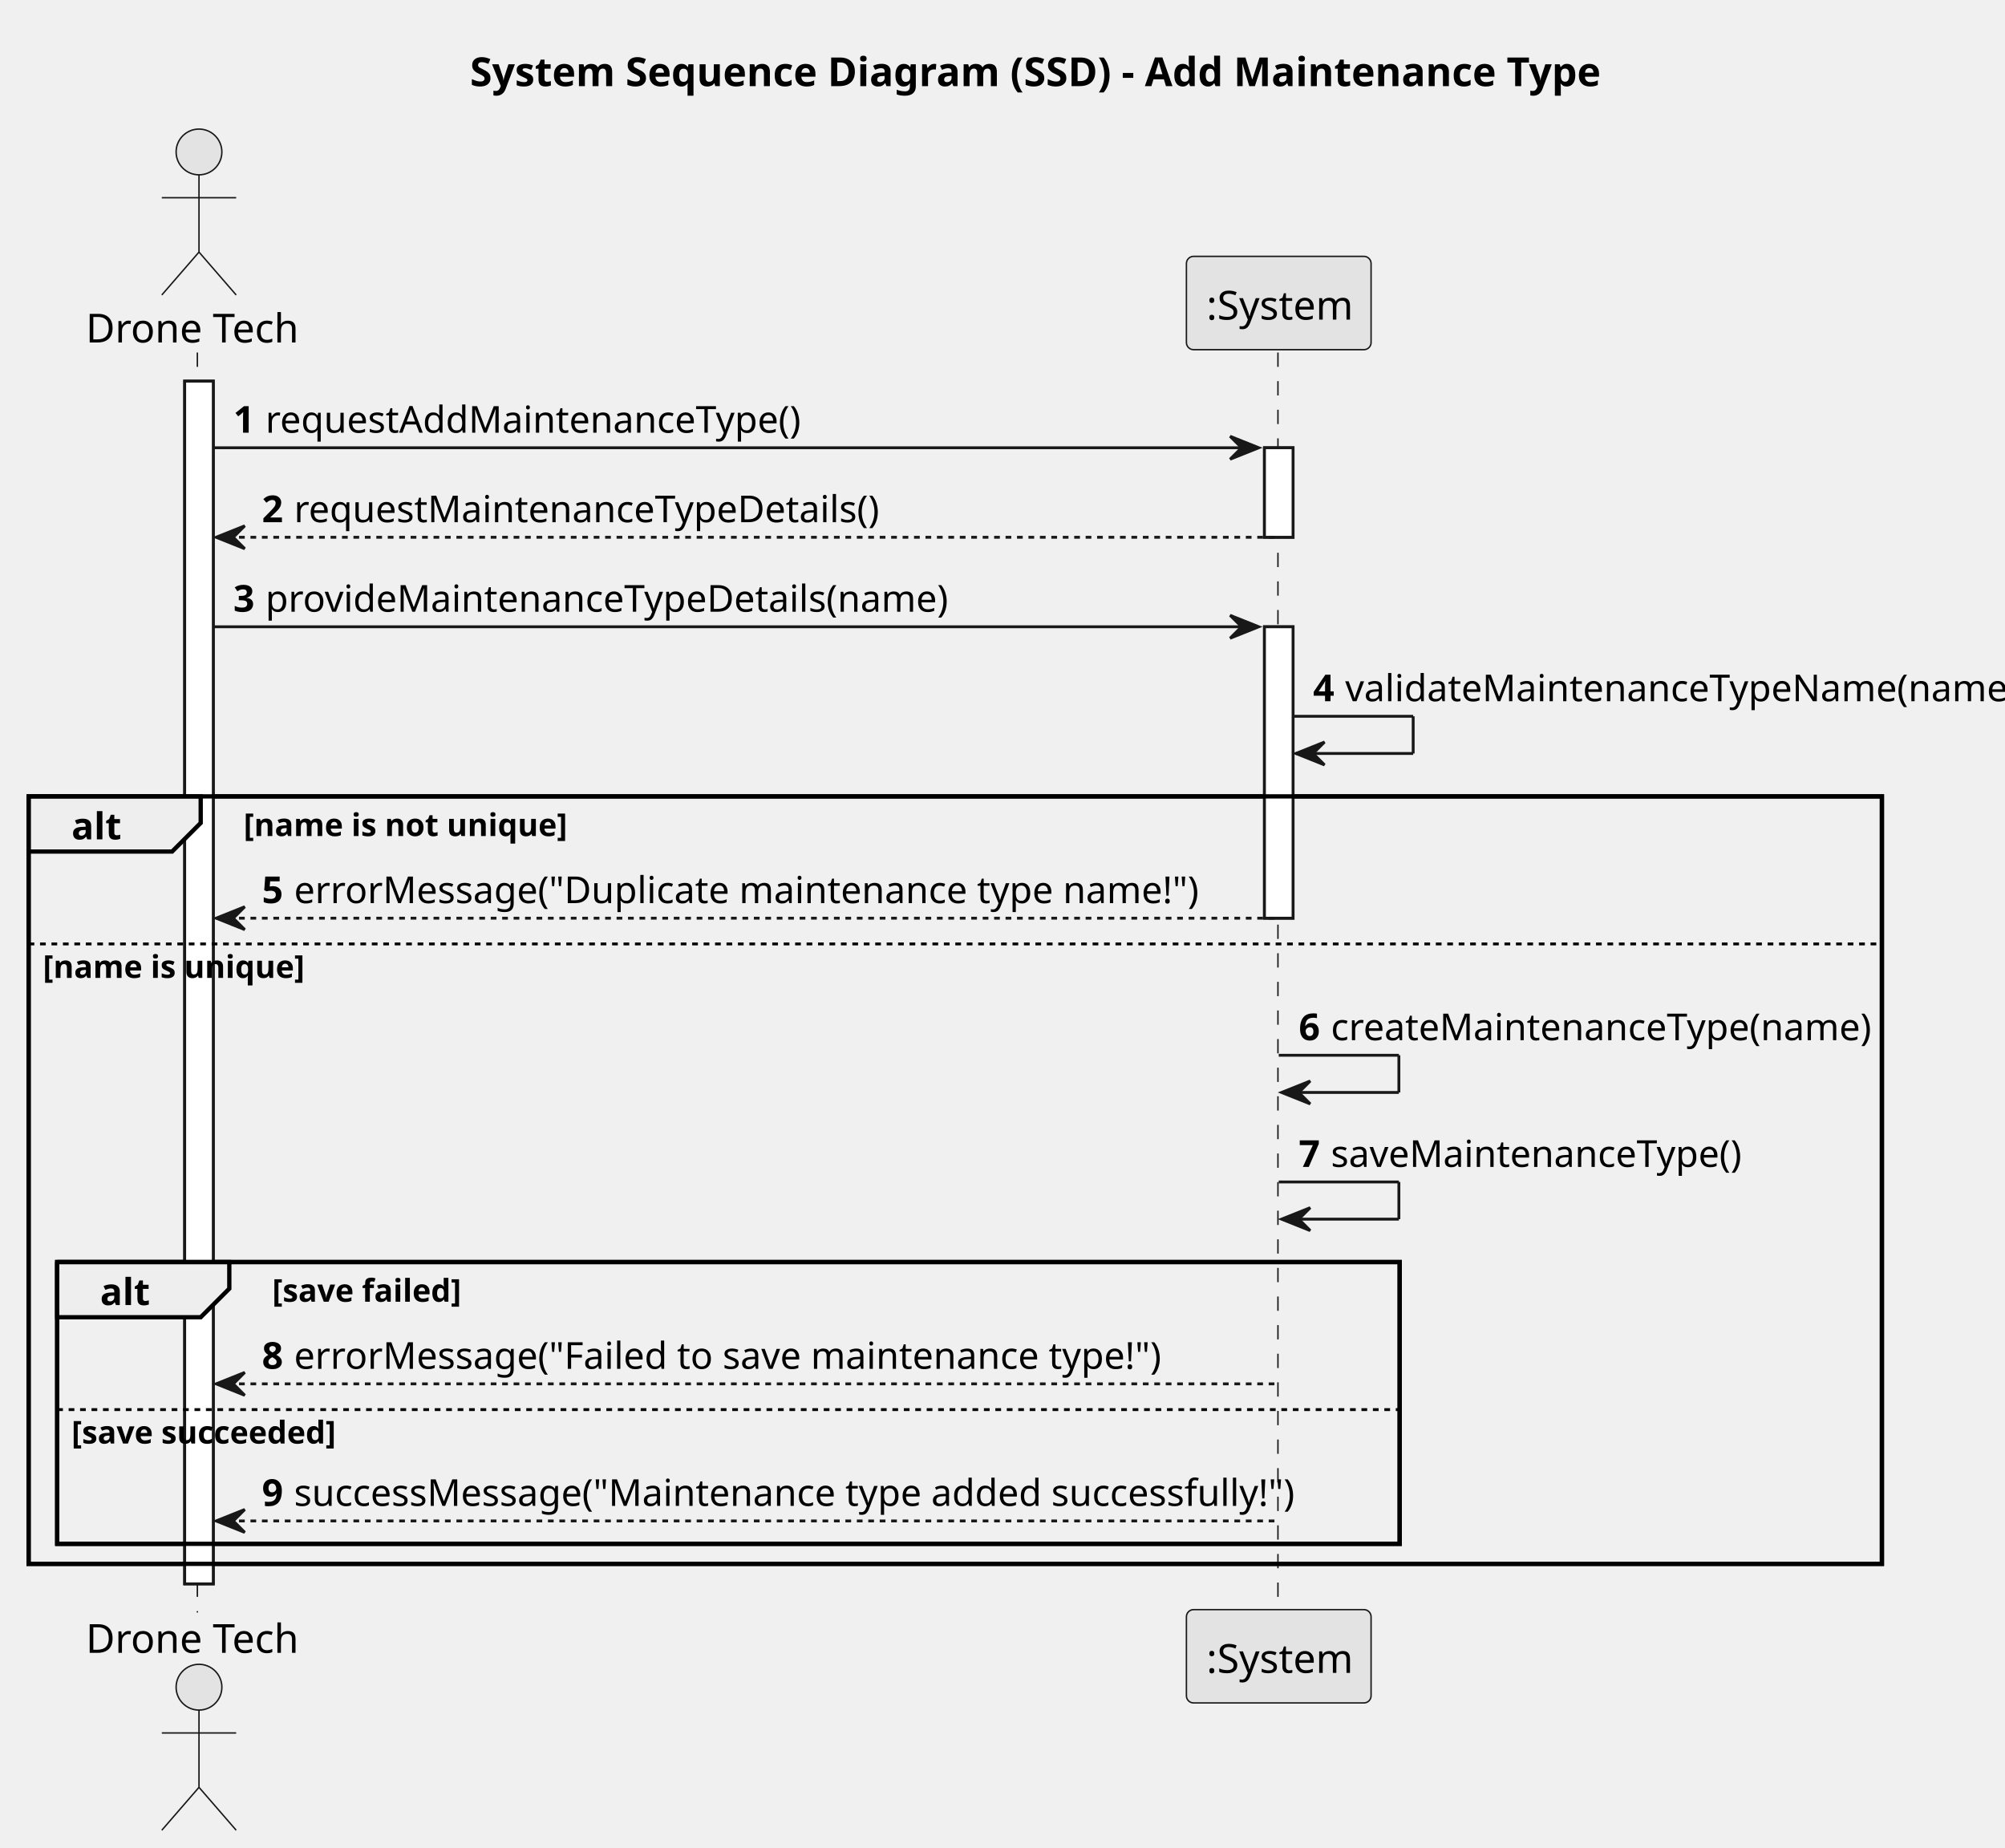
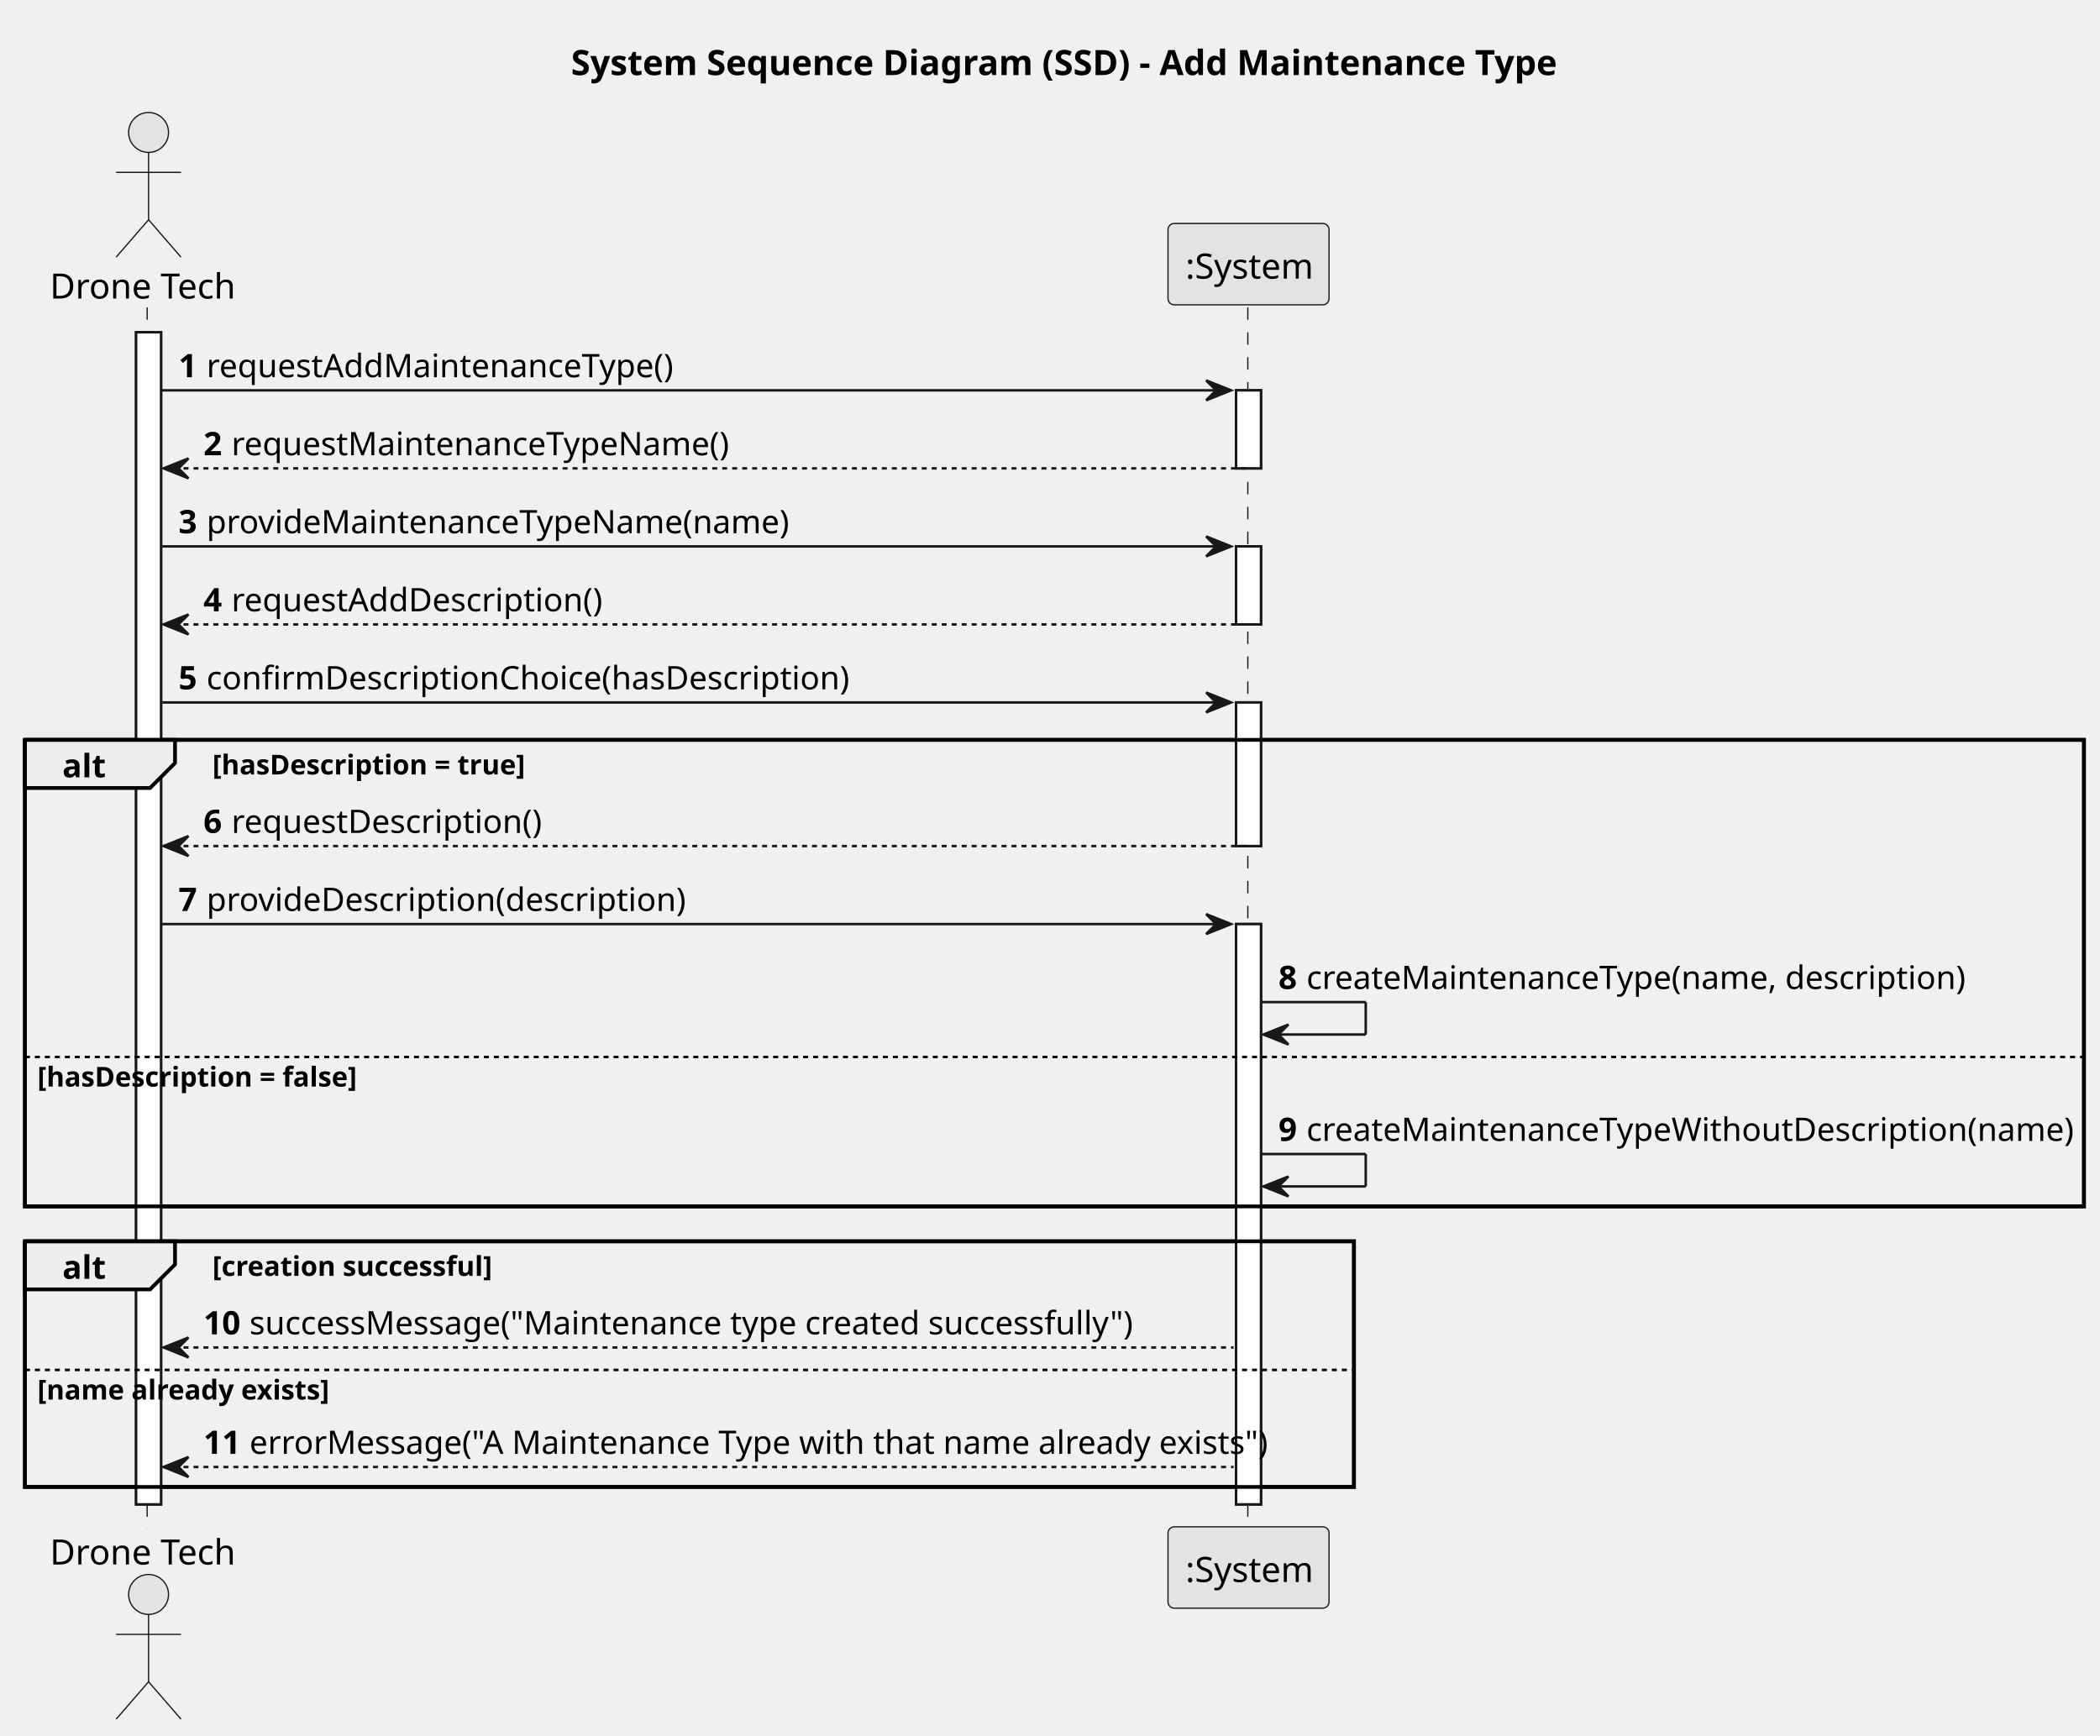
- <svg xmlns="http://www.w3.org/2000/svg" contentStyleType="text/css" height="646px" preserveAspectRatio="none" style="width:701px;height:646px;background:#FFFFFF;" version="1.1" viewBox="0 0 701 646" width="701px" zoomAndPan="magnify">
+ <svg xmlns="http://www.w3.org/2000/svg" contentStyleType="text/css" height="696px" preserveAspectRatio="none" style="width:842px;height:696px;background:#FFFFFF;" version="1.1" viewBox="0 0 842 696" width="842px" zoomAndPan="magnify">
  <defs />
  <g>
-     <text fill="#000000" font-family="sans-serif" font-size="14" font-weight="bold" lengthAdjust="spacing" textLength="386.654" x="164.332" y="30.107">System Sequence Diagram (SSD) - Add Maintenance Type</text>
-     <rect fill="#FFFFFF" height="420.463" style="stroke:#181818;stroke-width:1.0;" width="10" x="64.572" y="133.242" />
-     <rect fill="#FFFFFF" height="31.291" style="stroke:#181818;stroke-width:1.0;" width="10" x="442.085" y="156.533" />
-     <rect fill="#FFFFFF" height="101.873" style="stroke:#181818;stroke-width:1.0;" width="10" x="442.085" y="219.115" />
-     <rect fill="none" height="268.299" style="stroke:#000000;stroke-width:1.5;" width="647.963" x="10" y="278.406" />
-     <rect fill="none" height="98.504" style="stroke:#000000;stroke-width:1.5;" width="469.368" x="20" y="441.201" />
-     <line style="stroke:#181818;stroke-width:0.5;stroke-dasharray:5.0,5.0;" x1="69" x2="69" y1="123.242" y2="563.705" />
-     <line style="stroke:#181818;stroke-width:0.5;stroke-dasharray:5.0,5.0;" x1="446.802" x2="446.802" y1="123.242" y2="563.705" />
-     <text fill="#000000" font-family="sans-serif" font-size="14" lengthAdjust="spacing" textLength="73.144" x="30" y="119.728">Drone Tech</text>
-     <ellipse cx="69.572" cy="53.121" fill="#E3E3E3" rx="8" ry="8" style="stroke:#181818;stroke-width:0.5;" />
-     <path d="M69.572,61.121 L69.572,88.121 M56.572,69.121 L82.572,69.121 M69.572,88.121 L56.572,103.121 M69.572,88.121 L82.572,103.121 " fill="none" style="stroke:#181818;stroke-width:0.5;" />
-     <text fill="#000000" font-family="sans-serif" font-size="14" lengthAdjust="spacing" textLength="73.144" x="30" y="577.812">Drone Tech</text>
-     <ellipse cx="69.572" cy="589.826" fill="#E3E3E3" rx="8" ry="8" style="stroke:#181818;stroke-width:0.5;" />
-     <path d="M69.572,597.826 L69.572,624.826 M56.572,605.826 L82.572,605.826 M69.572,624.826 L56.572,639.826 M69.572,624.826 L82.572,639.826 " fill="none" style="stroke:#181818;stroke-width:0.5;" />
-     <rect fill="#E3E3E3" height="32.621" rx="2.5" ry="2.5" style="stroke:#181818;stroke-width:0.5;" width="64.565" x="414.802" y="89.621" />
-     <text fill="#000000" font-family="sans-serif" font-size="14" lengthAdjust="spacing" textLength="50.565" x="421.802" y="111.728">:System</text>
-     <rect fill="#E3E3E3" height="32.621" rx="2.5" ry="2.5" style="stroke:#181818;stroke-width:0.5;" width="64.565" x="414.802" y="562.705" />
-     <text fill="#000000" font-family="sans-serif" font-size="14" lengthAdjust="spacing" textLength="50.565" x="421.802" y="584.812">:System</text>
-     <rect fill="#FFFFFF" height="420.463" style="stroke:#181818;stroke-width:1.0;" width="10" x="64.572" y="133.242" />
-     <rect fill="#FFFFFF" height="31.291" style="stroke:#181818;stroke-width:1.0;" width="10" x="442.085" y="156.533" />
-     <rect fill="#FFFFFF" height="101.873" style="stroke:#181818;stroke-width:1.0;" width="10" x="442.085" y="219.115" />
-     <polygon fill="#181818" points="430.085,152.533,440.085,156.533,430.085,160.533,434.085,156.533" style="stroke:#181818;stroke-width:1.0;" />
-     <line style="stroke:#181818;stroke-width:1.0;" x1="74.572" x2="436.085" y1="156.533" y2="156.533" />
-     <text fill="#000000" font-family="sans-serif" font-size="13" font-weight="bold" lengthAdjust="spacing" textLength="7.23" x="81.572" y="151.27">1</text>
-     <text fill="#000000" font-family="sans-serif" font-size="13" lengthAdjust="spacing" textLength="178.49" x="92.802" y="151.27">requestAddMaintenanceType()</text>
-     <polygon fill="#181818" points="85.572,183.824,75.572,187.824,85.572,191.824,81.572,187.824" style="stroke:#181818;stroke-width:1.0;" />
-     <line style="stroke:#181818;stroke-width:1.0;stroke-dasharray:2.0,2.0;" x1="79.572" x2="446.085" y1="187.824" y2="187.824" />
-     <text fill="#000000" font-family="sans-serif" font-size="13" font-weight="bold" lengthAdjust="spacing" textLength="7.23" x="91.572" y="182.561">2</text>
-     <text fill="#000000" font-family="sans-serif" font-size="13" lengthAdjust="spacing" textLength="195.095" x="102.802" y="182.561">requestMaintenanceTypeDetails()</text>
-     <polygon fill="#181818" points="430.085,215.115,440.085,219.115,430.085,223.115,434.085,219.115" style="stroke:#181818;stroke-width:1.0;" />
-     <line style="stroke:#181818;stroke-width:1.0;" x1="74.572" x2="436.085" y1="219.115" y2="219.115" />
-     <text fill="#000000" font-family="sans-serif" font-size="13" font-weight="bold" lengthAdjust="spacing" textLength="7.23" x="81.572" y="213.852">3</text>
-     <text fill="#000000" font-family="sans-serif" font-size="13" lengthAdjust="spacing" textLength="226.891" x="92.802" y="213.852">provideMaintenanceTypeDetails(name)</text>
-     <line style="stroke:#181818;stroke-width:1.0;" x1="452.085" x2="494.085" y1="250.406" y2="250.406" />
-     <line style="stroke:#181818;stroke-width:1.0;" x1="494.085" x2="494.085" y1="250.406" y2="263.406" />
-     <line style="stroke:#181818;stroke-width:1.0;" x1="453.085" x2="494.085" y1="263.406" y2="263.406" />
-     <polygon fill="#181818" points="463.085,259.406,453.085,263.406,463.085,267.406,459.085,263.406" style="stroke:#181818;stroke-width:1.0;" />
-     <text fill="#000000" font-family="sans-serif" font-size="13" font-weight="bold" lengthAdjust="spacing" textLength="7.23" x="459.085" y="245.144">4</text>
-     <text fill="#000000" font-family="sans-serif" font-size="13" lengthAdjust="spacing" textLength="224.002" x="470.315" y="245.144">validateMaintenanceTypeName(name)</text>
-     <path d="M10,278.406 L70.171,278.406 L70.171,287.697 L60.171,297.697 L10,297.697 L10,278.406 " fill="#EEEEEE" style="stroke:#000000;stroke-width:1.5;" />
-     <rect fill="none" height="268.299" style="stroke:#000000;stroke-width:1.5;" width="647.963" x="10" y="278.406" />
-     <text fill="#000000" font-family="sans-serif" font-size="13" font-weight="bold" lengthAdjust="spacing" textLength="15.171" x="25" y="293.435">alt</text>
-     <text fill="#000000" font-family="sans-serif" font-size="11" font-weight="bold" lengthAdjust="spacing" textLength="107.556" x="85.171" y="292.276">[name is not unique]</text>
-     <polygon fill="#181818" points="85.572,316.988,75.572,320.988,85.572,324.988,81.572,320.988" style="stroke:#181818;stroke-width:1.0;" />
-     <line style="stroke:#181818;stroke-width:1.0;stroke-dasharray:2.0,2.0;" x1="79.572" x2="446.085" y1="320.988" y2="320.988" />
-     <text fill="#000000" font-family="sans-serif" font-size="13" font-weight="bold" lengthAdjust="spacing" textLength="7.23" x="91.572" y="315.726">5</text>
-     <text fill="#000000" font-family="sans-serif" font-size="13" lengthAdjust="spacing" textLength="298.257" x="102.802" y="315.726">errorMessage("Duplicate maintenance type name!")</text>
-     <line style="stroke:#000000;stroke-width:1.0;stroke-dasharray:2.0,2.0;" x1="10" x2="657.963" y1="329.988" y2="329.988" />
-     <text fill="#000000" font-family="sans-serif" font-size="11" font-weight="bold" lengthAdjust="spacing" textLength="87.398" x="15" y="341.858">[name is unique]</text>
-     <line style="stroke:#181818;stroke-width:1.0;" x1="447.085" x2="489.085" y1="368.91" y2="368.91" />
-     <line style="stroke:#181818;stroke-width:1.0;" x1="489.085" x2="489.085" y1="368.91" y2="381.91" />
-     <line style="stroke:#181818;stroke-width:1.0;" x1="448.085" x2="489.085" y1="381.91" y2="381.91" />
-     <polygon fill="#181818" points="458.085,377.91,448.085,381.91,458.085,385.91,454.085,381.91" style="stroke:#181818;stroke-width:1.0;" />
-     <text fill="#000000" font-family="sans-serif" font-size="13" font-weight="bold" lengthAdjust="spacing" textLength="7.23" x="454.085" y="363.647">6</text>
-     <text fill="#000000" font-family="sans-serif" font-size="13" lengthAdjust="spacing" textLength="180.648" x="465.315" y="363.647">createMaintenanceType(name)</text>
-     <line style="stroke:#181818;stroke-width:1.0;" x1="447.085" x2="489.085" y1="413.201" y2="413.201" />
-     <line style="stroke:#181818;stroke-width:1.0;" x1="489.085" x2="489.085" y1="413.201" y2="426.201" />
-     <line style="stroke:#181818;stroke-width:1.0;" x1="448.085" x2="489.085" y1="426.201" y2="426.201" />
-     <polygon fill="#181818" points="458.085,422.201,448.085,426.201,458.085,430.201,454.085,426.201" style="stroke:#181818;stroke-width:1.0;" />
-     <text fill="#000000" font-family="sans-serif" font-size="13" font-weight="bold" lengthAdjust="spacing" textLength="7.23" x="454.085" y="407.938">7</text>
-     <text fill="#000000" font-family="sans-serif" font-size="13" lengthAdjust="spacing" textLength="139.458" x="465.315" y="407.938">saveMaintenanceType()</text>
-     <path d="M20,441.201 L80.171,441.201 L80.171,450.492 L70.171,460.492 L20,460.492 L20,441.201 " fill="#EEEEEE" style="stroke:#000000;stroke-width:1.5;" />
-     <rect fill="none" height="98.504" style="stroke:#000000;stroke-width:1.5;" width="469.368" x="20" y="441.201" />
-     <text fill="#000000" font-family="sans-serif" font-size="13" font-weight="bold" lengthAdjust="spacing" textLength="15.171" x="35" y="456.229">alt</text>
-     <text fill="#000000" font-family="sans-serif" font-size="11" font-weight="bold" lengthAdjust="spacing" textLength="63.583" x="95.171" y="455.071">[save failed]</text>
-     <polygon fill="#181818" points="85.572,479.783,75.572,483.783,85.572,487.783,81.572,483.783" style="stroke:#181818;stroke-width:1.0;" />
-     <line style="stroke:#181818;stroke-width:1.0;stroke-dasharray:2.0,2.0;" x1="79.572" x2="446.085" y1="483.783" y2="483.783" />
-     <text fill="#000000" font-family="sans-serif" font-size="13" font-weight="bold" lengthAdjust="spacing" textLength="7.23" x="91.572" y="478.521">8</text>
-     <text fill="#000000" font-family="sans-serif" font-size="13" lengthAdjust="spacing" textLength="288.863" x="102.802" y="478.521">errorMessage("Failed to save maintenance type!")</text>
-     <line style="stroke:#000000;stroke-width:1.0;stroke-dasharray:2.0,2.0;" x1="20" x2="489.368" y1="492.783" y2="492.783" />
-     <text fill="#000000" font-family="sans-serif" font-size="11" font-weight="bold" lengthAdjust="spacing" textLength="91.717" x="25" y="504.653">[save succeeded]</text>
-     <polygon fill="#181818" points="85.572,527.705,75.572,531.705,85.572,535.705,81.572,531.705" style="stroke:#181818;stroke-width:1.0;" />
-     <line style="stroke:#181818;stroke-width:1.0;stroke-dasharray:2.0,2.0;" x1="79.572" x2="446.085" y1="531.705" y2="531.705" />
-     <text fill="#000000" font-family="sans-serif" font-size="13" font-weight="bold" lengthAdjust="spacing" textLength="7.23" x="91.572" y="526.442">9</text>
-     <text fill="#000000" font-family="sans-serif" font-size="13" lengthAdjust="spacing" textLength="337.283" x="102.802" y="526.442">successMessage("Maintenance type added successfully!")</text>
+     <text fill="#000000" font-family="sans-serif" font-size="14" font-weight="bold" lengthAdjust="spacing" textLength="386.654" x="228.959" y="30.107">System Sequence Diagram (SSD) - Add Maintenance Type</text>
+     <rect fill="#FFFFFF" height="470.045" style="stroke:#181818;stroke-width:1.0;" width="10" x="54.572" y="133.242" />
+     <rect fill="#FFFFFF" height="31.291" style="stroke:#181818;stroke-width:1.0;" width="10" x="495.598" y="156.533" />
+     <rect fill="#FFFFFF" height="31.291" style="stroke:#181818;stroke-width:1.0;" width="10" x="495.598" y="219.115" />
+     <rect fill="#FFFFFF" height="57.582" style="stroke:#181818;stroke-width:1.0;" width="10" x="495.598" y="281.697" />
+     <rect fill="#FFFFFF" height="232.717" style="stroke:#181818;stroke-width:1.0;" width="10" x="495.598" y="370.57" />
+     <rect fill="none" height="187.086" style="stroke:#000000;stroke-width:1.5;" width="825.573" x="10" y="296.697" />
+     <rect fill="none" height="98.504" style="stroke:#000000;stroke-width:1.5;" width="532.88" x="10" y="497.783" />
+     <line style="stroke:#181818;stroke-width:0.5;stroke-dasharray:5.0,5.0;" x1="59" x2="59" y1="123.242" y2="613.287" />
+     <line style="stroke:#181818;stroke-width:0.5;stroke-dasharray:5.0,5.0;" x1="500.315" x2="500.315" y1="123.242" y2="613.287" />
+     <text fill="#000000" font-family="sans-serif" font-size="14" lengthAdjust="spacing" textLength="73.144" x="20" y="119.728">Drone Tech</text>
+     <ellipse cx="59.572" cy="53.121" fill="#E3E3E3" rx="8" ry="8" style="stroke:#181818;stroke-width:0.5;" />
+     <path d="M59.572,61.121 L59.572,88.121 M46.572,69.121 L72.572,69.121 M59.572,88.121 L46.572,103.121 M59.572,88.121 L72.572,103.121 " fill="none" style="stroke:#181818;stroke-width:0.5;" />
+     <text fill="#000000" font-family="sans-serif" font-size="14" lengthAdjust="spacing" textLength="73.144" x="20" y="627.394">Drone Tech</text>
+     <ellipse cx="59.572" cy="639.408" fill="#E3E3E3" rx="8" ry="8" style="stroke:#181818;stroke-width:0.5;" />
+     <path d="M59.572,647.408 L59.572,674.408 M46.572,655.408 L72.572,655.408 M59.572,674.408 L46.572,689.408 M59.572,674.408 L72.572,689.408 " fill="none" style="stroke:#181818;stroke-width:0.5;" />
+     <rect fill="#E3E3E3" height="32.621" rx="2.5" ry="2.5" style="stroke:#181818;stroke-width:0.5;" width="64.565" x="468.315" y="89.621" />
+     <text fill="#000000" font-family="sans-serif" font-size="14" lengthAdjust="spacing" textLength="50.565" x="475.315" y="111.728">:System</text>
+     <rect fill="#E3E3E3" height="32.621" rx="2.5" ry="2.5" style="stroke:#181818;stroke-width:0.5;" width="64.565" x="468.315" y="612.287" />
+     <text fill="#000000" font-family="sans-serif" font-size="14" lengthAdjust="spacing" textLength="50.565" x="475.315" y="634.394">:System</text>
+     <rect fill="#FFFFFF" height="470.045" style="stroke:#181818;stroke-width:1.0;" width="10" x="54.572" y="133.242" />
+     <rect fill="#FFFFFF" height="31.291" style="stroke:#181818;stroke-width:1.0;" width="10" x="495.598" y="156.533" />
+     <rect fill="#FFFFFF" height="31.291" style="stroke:#181818;stroke-width:1.0;" width="10" x="495.598" y="219.115" />
+     <rect fill="#FFFFFF" height="57.582" style="stroke:#181818;stroke-width:1.0;" width="10" x="495.598" y="281.697" />
+     <rect fill="#FFFFFF" height="232.717" style="stroke:#181818;stroke-width:1.0;" width="10" x="495.598" y="370.57" />
+     <polygon fill="#181818" points="483.598,152.533,493.598,156.533,483.598,160.533,487.598,156.533" style="stroke:#181818;stroke-width:1.0;" />
+     <line style="stroke:#181818;stroke-width:1.0;" x1="64.572" x2="489.598" y1="156.533" y2="156.533" />
+     <text fill="#000000" font-family="sans-serif" font-size="13" font-weight="bold" lengthAdjust="spacing" textLength="7.23" x="71.572" y="151.27">1</text>
+     <text fill="#000000" font-family="sans-serif" font-size="13" lengthAdjust="spacing" textLength="178.49" x="82.802" y="151.27">requestAddMaintenanceType()</text>
+     <polygon fill="#181818" points="75.572,183.824,65.572,187.824,75.572,191.824,71.572,187.824" style="stroke:#181818;stroke-width:1.0;" />
+     <line style="stroke:#181818;stroke-width:1.0;stroke-dasharray:2.0,2.0;" x1="69.572" x2="499.598" y1="187.824" y2="187.824" />
+     <text fill="#000000" font-family="sans-serif" font-size="13" font-weight="bold" lengthAdjust="spacing" textLength="7.23" x="81.572" y="182.561">2</text>
+     <text fill="#000000" font-family="sans-serif" font-size="13" lengthAdjust="spacing" textLength="190.036" x="92.802" y="182.561">requestMaintenanceTypeName()</text>
+     <polygon fill="#181818" points="483.598,215.115,493.598,219.115,483.598,223.115,487.598,219.115" style="stroke:#181818;stroke-width:1.0;" />
+     <line style="stroke:#181818;stroke-width:1.0;" x1="64.572" x2="489.598" y1="219.115" y2="219.115" />
+     <text fill="#000000" font-family="sans-serif" font-size="13" font-weight="bold" lengthAdjust="spacing" textLength="7.23" x="71.572" y="213.852">3</text>
+     <text fill="#000000" font-family="sans-serif" font-size="13" lengthAdjust="spacing" textLength="221.832" x="82.802" y="213.852">provideMaintenanceTypeName(name)</text>
+     <polygon fill="#181818" points="75.572,246.406,65.572,250.406,75.572,254.406,71.572,250.406" style="stroke:#181818;stroke-width:1.0;" />
+     <line style="stroke:#181818;stroke-width:1.0;stroke-dasharray:2.0,2.0;" x1="69.572" x2="499.598" y1="250.406" y2="250.406" />
+     <text fill="#000000" font-family="sans-serif" font-size="13" font-weight="bold" lengthAdjust="spacing" textLength="7.23" x="81.572" y="245.144">4</text>
+     <text fill="#000000" font-family="sans-serif" font-size="13" lengthAdjust="spacing" textLength="140.175" x="92.802" y="245.144">requestAddDescription()</text>
+     <polygon fill="#181818" points="483.598,277.697,493.598,281.697,483.598,285.697,487.598,281.697" style="stroke:#181818;stroke-width:1.0;" />
+     <line style="stroke:#181818;stroke-width:1.0;" x1="64.572" x2="489.598" y1="281.697" y2="281.697" />
+     <text fill="#000000" font-family="sans-serif" font-size="13" font-weight="bold" lengthAdjust="spacing" textLength="7.23" x="71.572" y="276.435">5</text>
+     <text fill="#000000" font-family="sans-serif" font-size="13" lengthAdjust="spacing" textLength="242.753" x="82.802" y="276.435">confirmDescriptionChoice(hasDescription)</text>
+     <path d="M10,296.697 L70.171,296.697 L70.171,305.988 L60.171,315.988 L10,315.988 L10,296.697 " fill="#EEEEEE" style="stroke:#000000;stroke-width:1.5;" />
+     <rect fill="none" height="187.086" style="stroke:#000000;stroke-width:1.5;" width="825.573" x="10" y="296.697" />
+     <text fill="#000000" font-family="sans-serif" font-size="13" font-weight="bold" lengthAdjust="spacing" textLength="15.171" x="25" y="311.726">alt</text>
+     <text fill="#000000" font-family="sans-serif" font-size="11" font-weight="bold" lengthAdjust="spacing" textLength="120.108" x="85.171" y="310.567">[hasDescription = true]</text>
+     <polygon fill="#181818" points="75.572,335.279,65.572,339.279,75.572,343.279,71.572,339.279" style="stroke:#181818;stroke-width:1.0;" />
+     <line style="stroke:#181818;stroke-width:1.0;stroke-dasharray:2.0,2.0;" x1="69.572" x2="499.598" y1="339.279" y2="339.279" />
+     <text fill="#000000" font-family="sans-serif" font-size="13" font-weight="bold" lengthAdjust="spacing" textLength="7.23" x="81.572" y="334.017">6</text>
+     <text fill="#000000" font-family="sans-serif" font-size="13" lengthAdjust="spacing" textLength="117.044" x="92.802" y="334.017">requestDescription()</text>
+     <polygon fill="#181818" points="483.598,366.57,493.598,370.57,483.598,374.57,487.598,370.57" style="stroke:#181818;stroke-width:1.0;" />
+     <line style="stroke:#181818;stroke-width:1.0;" x1="64.572" x2="489.598" y1="370.57" y2="370.57" />
+     <text fill="#000000" font-family="sans-serif" font-size="13" font-weight="bold" lengthAdjust="spacing" textLength="7.23" x="71.572" y="365.308">7</text>
+     <text fill="#000000" font-family="sans-serif" font-size="13" lengthAdjust="spacing" textLength="179.188" x="82.802" y="365.308">provideDescription(description)</text>
+     <line style="stroke:#181818;stroke-width:1.0;" x1="505.598" x2="547.598" y1="401.861" y2="401.861" />
+     <line style="stroke:#181818;stroke-width:1.0;" x1="547.598" x2="547.598" y1="401.861" y2="414.861" />
+     <line style="stroke:#181818;stroke-width:1.0;" x1="506.598" x2="547.598" y1="414.861" y2="414.861" />
+     <polygon fill="#181818" points="516.598,410.861,506.598,414.861,516.598,418.861,512.598,414.861" style="stroke:#181818;stroke-width:1.0;" />
+     <text fill="#000000" font-family="sans-serif" font-size="13" font-weight="bold" lengthAdjust="spacing" textLength="7.23" x="512.598" y="396.599">8</text>
+     <text fill="#000000" font-family="sans-serif" font-size="13" lengthAdjust="spacing" textLength="250.739" x="523.828" y="396.599">createMaintenanceType(name, description)</text>
+     <line style="stroke:#000000;stroke-width:1.0;stroke-dasharray:2.0,2.0;" x1="10" x2="835.573" y1="423.861" y2="423.861" />
+     <text fill="#000000" font-family="sans-serif" font-size="11" font-weight="bold" lengthAdjust="spacing" textLength="124.4" x="15" y="435.731">[hasDescription = false]</text>
+     <line style="stroke:#181818;stroke-width:1.0;" x1="505.598" x2="547.598" y1="462.783" y2="462.783" />
+     <line style="stroke:#181818;stroke-width:1.0;" x1="547.598" x2="547.598" y1="462.783" y2="475.783" />
+     <line style="stroke:#181818;stroke-width:1.0;" x1="506.598" x2="547.598" y1="475.783" y2="475.783" />
+     <polygon fill="#181818" points="516.598,471.783,506.598,475.783,516.598,479.783,512.598,475.783" style="stroke:#181818;stroke-width:1.0;" />
+     <text fill="#000000" font-family="sans-serif" font-size="13" font-weight="bold" lengthAdjust="spacing" textLength="7.23" x="512.598" y="457.521">9</text>
+     <text fill="#000000" font-family="sans-serif" font-size="13" lengthAdjust="spacing" textLength="289.745" x="523.828" y="457.521">createMaintenanceTypeWithoutDescription(name)</text>
+     <path d="M10,497.783 L70.171,497.783 L70.171,507.074 L60.171,517.074 L10,517.074 L10,497.783 " fill="#EEEEEE" style="stroke:#000000;stroke-width:1.5;" />
+     <rect fill="none" height="98.504" style="stroke:#000000;stroke-width:1.5;" width="532.88" x="10" y="497.783" />
+     <text fill="#000000" font-family="sans-serif" font-size="13" font-weight="bold" lengthAdjust="spacing" textLength="15.171" x="25" y="512.812">alt</text>
+     <text fill="#000000" font-family="sans-serif" font-size="11" font-weight="bold" lengthAdjust="spacing" textLength="110.038" x="85.171" y="511.653">[creation successful]</text>
+     <polygon fill="#181818" points="75.572,536.365,65.572,540.365,75.572,544.365,71.572,540.365" style="stroke:#181818;stroke-width:1.0;" />
+     <line style="stroke:#181818;stroke-width:1.0;stroke-dasharray:2.0,2.0;" x1="69.572" x2="494.598" y1="540.365" y2="540.365" />
+     <text fill="#000000" font-family="sans-serif" font-size="13" font-weight="bold" lengthAdjust="spacing" textLength="14.46" x="81.572" y="535.102">10</text>
+     <text fill="#000000" font-family="sans-serif" font-size="13" lengthAdjust="spacing" textLength="340.882" x="100.032" y="535.102">successMessage("Maintenance type created successfully")</text>
+     <line style="stroke:#000000;stroke-width:1.0;stroke-dasharray:2.0,2.0;" x1="10" x2="542.88" y1="549.365" y2="549.365" />
+     <text fill="#000000" font-family="sans-serif" font-size="11" font-weight="bold" lengthAdjust="spacing" textLength="111.891" x="15" y="561.235">[name already exists]</text>
+     <polygon fill="#181818" points="75.572,584.287,65.572,588.287,75.572,592.287,71.572,588.287" style="stroke:#181818;stroke-width:1.0;" />
+     <line style="stroke:#181818;stroke-width:1.0;stroke-dasharray:2.0,2.0;" x1="69.572" x2="494.598" y1="588.287" y2="588.287" />
+     <text fill="#000000" font-family="sans-serif" font-size="13" font-weight="bold" lengthAdjust="spacing" textLength="14.46" x="81.572" y="583.024">11</text>
+     <text fill="#000000" font-family="sans-serif" font-size="13" lengthAdjust="spacing" textLength="388.565" x="100.032" y="583.024">errorMessage("A Maintenance Type with that name already exists")</text>
  </g>
</svg>
